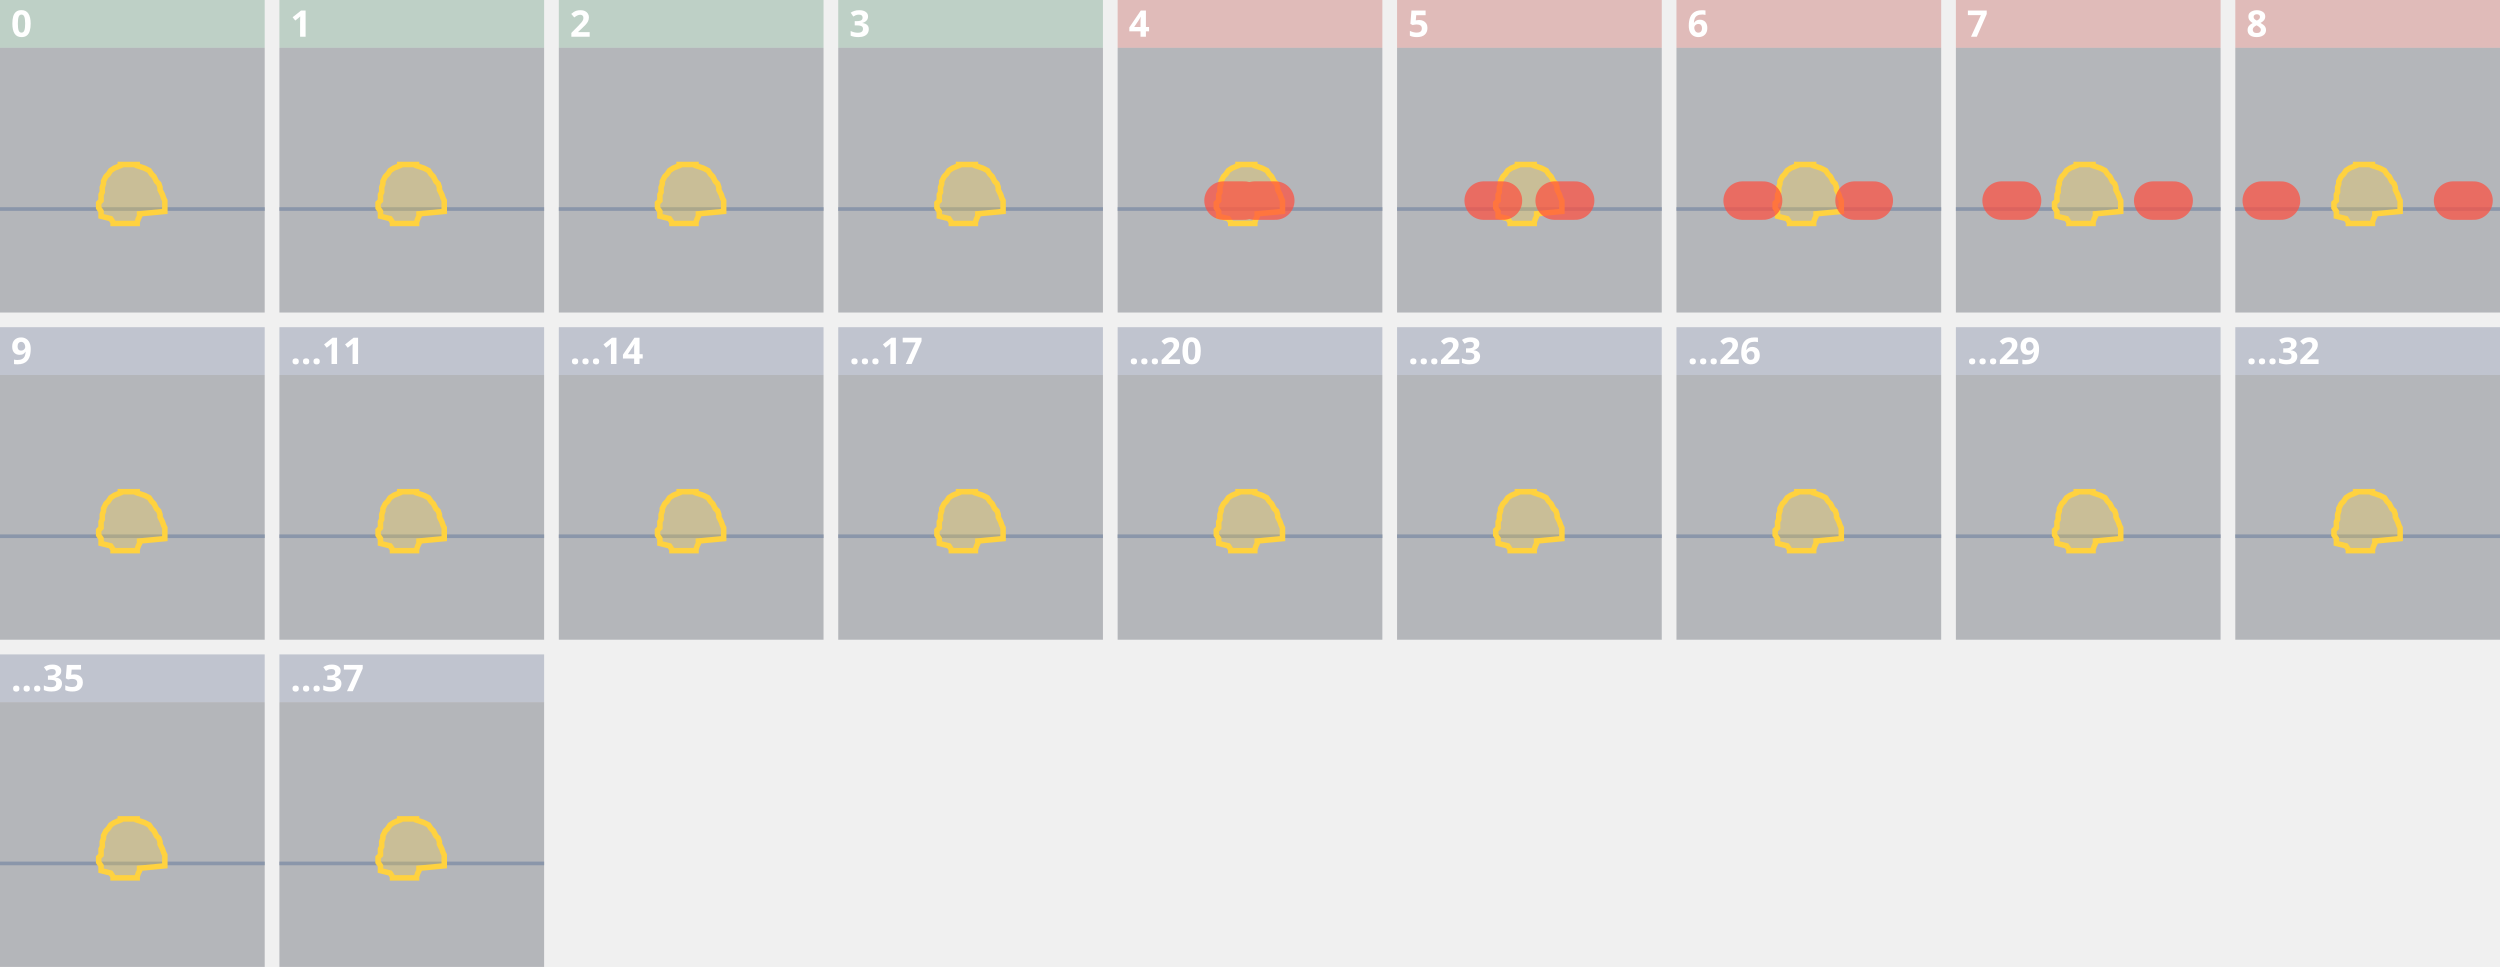
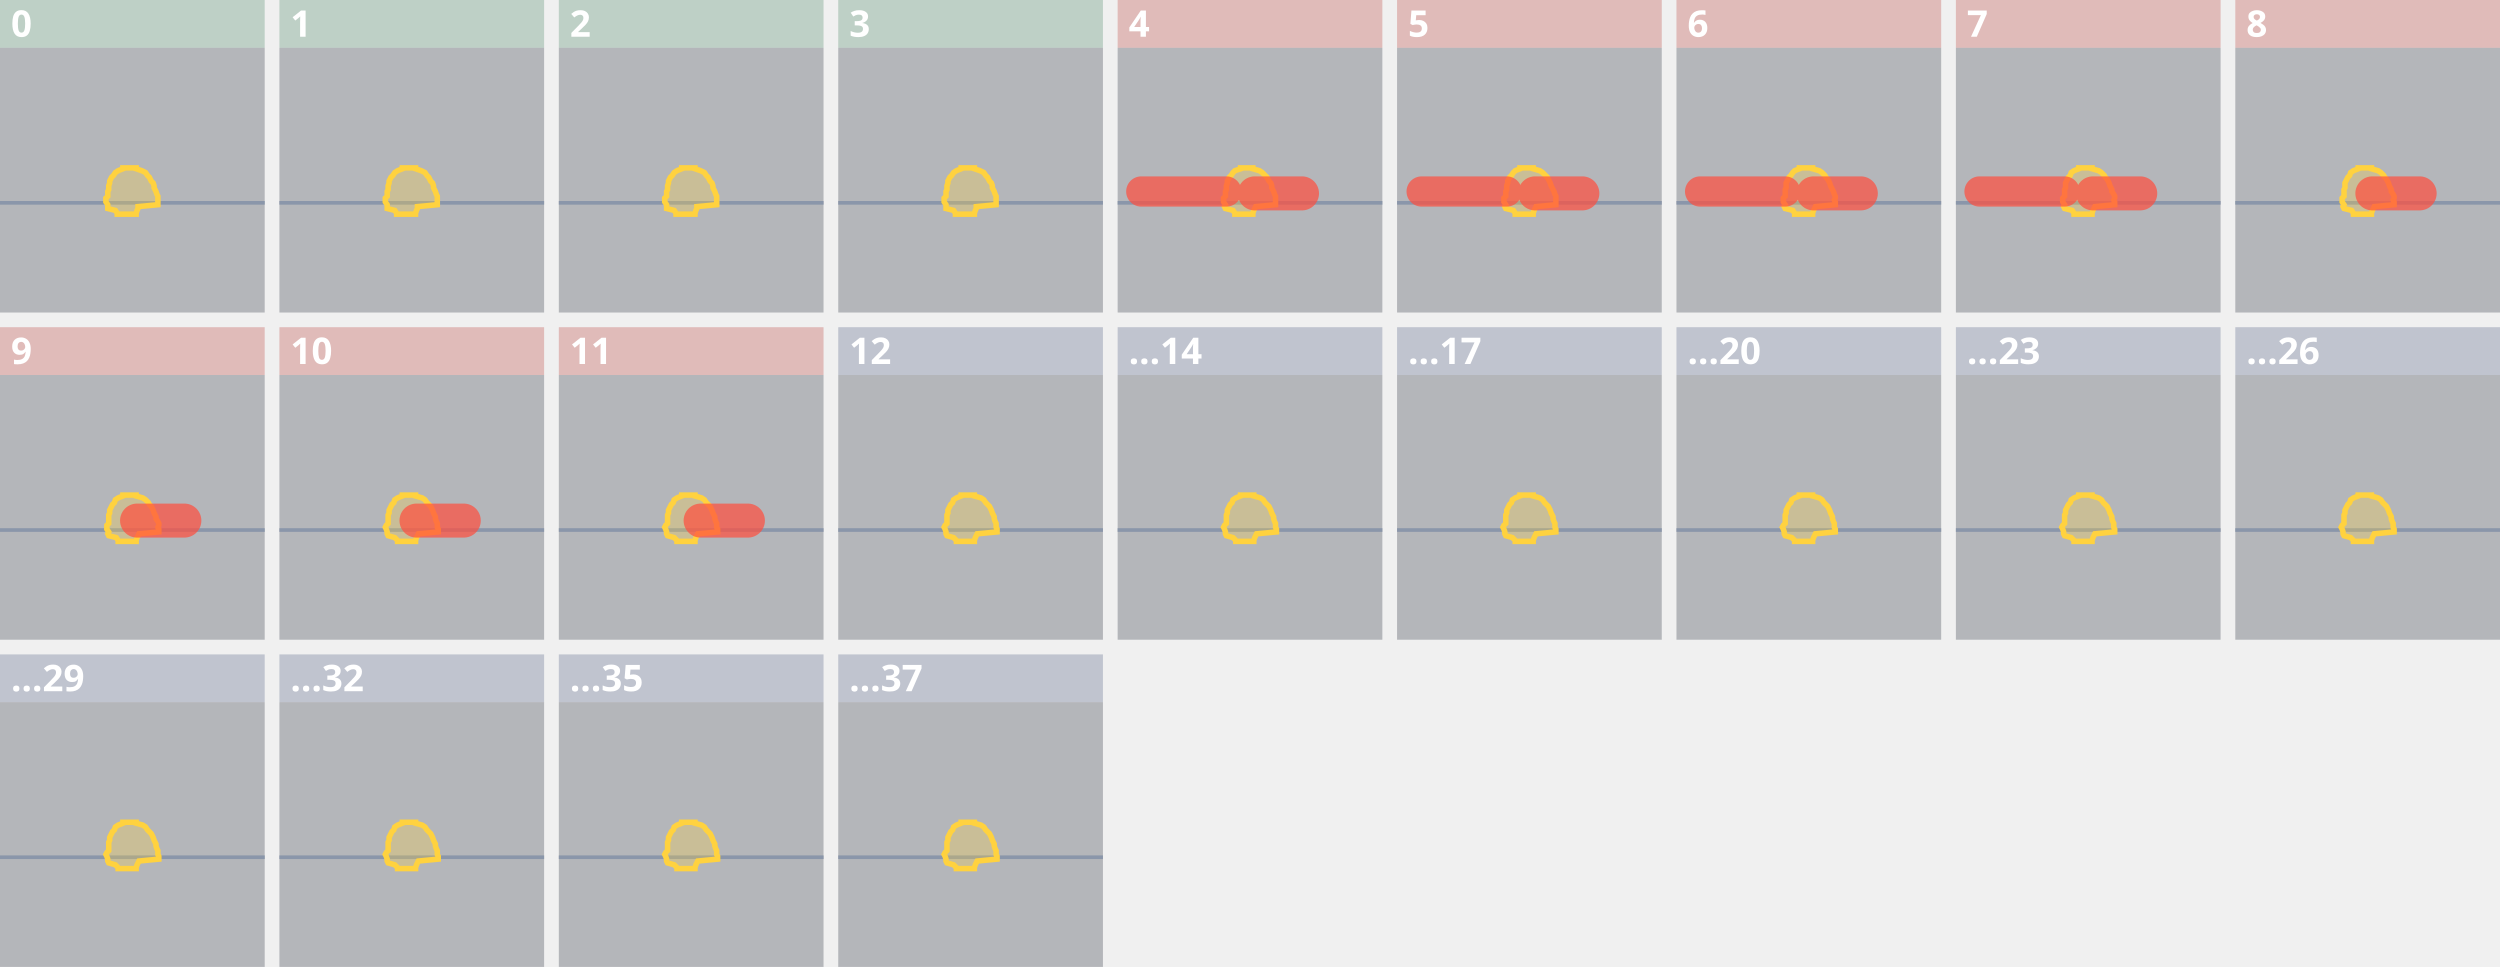
<svg xmlns="http://www.w3.org/2000/svg" viewBox="0 0 680 263" width="680" height="263">
-   <style>text{font:bold 10px sans-serif;fill:#ffffff}.k{fill:#1b2230}.g{stroke:#8a96aa;stroke-width:3.06}use{stroke-width:4.58;fill-opacity:.28}.u{stroke:#ffd23f;fill:#ffd23f}.v{stroke:#4ade80;fill:#4ade80;fill-opacity:.6}.a{stroke:#e879f9;fill:#e879f9}.o{stroke:#22d3ee;fill:#22d3ee;fill-opacity:.5}.H{color:#ff4d3d;fill:#ff4d3d;opacity:.7}.G{color:#3b9cff;fill:#3b9cff;opacity:.75}.S{color:#ffa630;fill:#ffa630;opacity:.75}.T{color:#ffa630;fill:none;stroke:#ffa630;stroke-width:6.11;stroke-dasharray:12.2}.P{color:#c49bff;fill:none;stroke:#c49bff;stroke-width:3.06;stroke-dasharray:9.2}</style>
+   <style>text{font:bold 10px sans-serif;fill:#ffffff}.k{fill:#1b2230}.g{stroke:#8a96aa;stroke-width:3.89}use{stroke-width:5.83;fill-opacity:.28}.u{stroke:#ffd23f;fill:#ffd23f}.v{stroke:#4ade80;fill:#4ade80;fill-opacity:.6}.a{stroke:#e879f9;fill:#e879f9}.o{stroke:#22d3ee;fill:#22d3ee;fill-opacity:.5}.H{color:#ff4d3d;fill:#ff4d3d;opacity:.7}.G{color:#3b9cff;fill:#3b9cff;opacity:.75}.S{color:#ffa630;fill:#ffa630;opacity:.75}.T{color:#ffa630;fill:none;stroke:#ffa630;stroke-width:7.78;stroke-dasharray:15.6}.P{color:#c49bff;fill:none;stroke:#c49bff;stroke-width:3.89;stroke-dasharray:11.7}</style>
  <defs>
    <path id="b0" d="M4 -13L-10 -13L-10 -12L-15 -10L-18 -8L-20 -5L-22 -3L-23 -1L-24 1L-24 3L-25 6L-25 8L-25 10L-26 12L-26 15L-26 17L-28 19L-28 21L-28 23L-26 26L-26 28L-26 30L-18 32L-16 35L-16 36L4 36L4 35L5 32L6 30L6 28L27 26L27 23L27 21L27 19L27 17L26 15L25 12L24 10L23 8L23 6L22 3L20 1L19 -1L18 -3L16 -5L14 -8L10 -10L4 -12Z" />
-     <rect id="K" x="-110" y="-110" width="220" height="220" class="k" />
+     <path id="b1" d="M3 -13L-10 -13L-10 -12L-16 -10L-18 -8L-20 -5L-22 -3L-23 -1L-24 1L-24 3L-25 6L-25 8L-25 10L-26 12L-26 15L-26 17L-28 19L-28 21L-28 23L-26 26L-27 28L-26 30L-18 32L-16 35L-16 36L3 36L3 35L4 32L5 30L6 28L27 26L27 23L27 21L27 19L27 17L26 15L25 12L24 10L23 8L23 6L22 3L20 1L19 -1L18 -3L16 -5L13 -8L10 -10L3 -12Z" />
+     <path id="b2" d="M4 -13L-10 -13L-10 -12L-15 -10L-17 -8L-19 -5L-21 -3L-22 -1L-23 1L-23 3L-24 6L-24 8L-24 10L-25 12L-25 15L-25 17L-27 19L-27 21L-27 23L-25 26L-26 28L-25 30L-17 32L-15 35L-15 36L4 36L4 35L5 32L6 30L7 28L28 26L28 23L28 21L28 19L28 17L27 15L26 12L25 10L24 8L23 6L22 3L21 1L20 -1L19 -3L17 -5L14 -8L11 -10L4 -12Z" />
+     <path id="b3" d="M4 -13L-10 -13L-10 -12L-15 -10L-17 -8L-19 -5L-21 -3L-22 -1L-23 1L-24 3L-24 6L-24 8L-25 10L-25 12L-25 15L-25 17L-27 19L-27 21L-27 23L-25 26L-26 28L-25 30L-17 32L-15 35L-15 36L4 36L4 35L5 32L6 30L7 28L28 26L28 23L27 21L28 19L28 17L27 15L26 12L25 10L24 8L23 6L22 3L21 1L20 -1L18 -3L17 -5L14 -8L11 -10L4 -12Z" />
+     <path id="b4" d="M4 -13L-10 -13L-10 -12L-15 -10L-18 -8L-19 -5L-21 -3L-22 -1L-23 1L-24 3L-24 6L-24 8L-25 10L-25 12L-25 15L-25 17L-27 19L-27 21L-27 23L-25 26L-26 28L-25 30L-17 32L-15 35L-15 36L4 36L4 35L5 32L6 30L7 28L28 26L28 23L27 21L28 19L28 17L27 15L25 12L25 10L24 8L23 6L22 3L21 1L20 -1L18 -3L17 -5L14 -8L11 -10L4 -12Z" />
+     <path id="b5" d="M4 -13L-10 -13L-10 -12L-15 -10L-18 -8L-19 -5L-21 -3L-22 -1L-23 1L-24 3L-24 6L-25 8L-25 10L-25 12L-25 15L-25 17L-27 19L-27 21L-27 23L-25 26L-26 28L-25 30L-17 32L-15 35L-15 36L4 36L4 35L5 32L6 30L7 28L28 26L28 23L27 21L28 19L28 17L27 15L25 12L25 10L24 8L23 6L22 3L21 1L20 -1L18 -3L17 -5L14 -8L11 -10L4 -12Z" />
+     <path id="b6" d="M4 -13L-10 -13L-10 -12L-15 -10L-18 -8L-19 -5L-21 -3L-22 -1L-23 1L-24 3L-24 6L-25 8L-25 10L-25 12L-25 15L-25 17L-27 19L-28 21L-27 23L-26 26L-26 28L-25 30L-18 32L-15 35L-15 36L4 36L4 35L5 32L6 30L7 28L28 26L28 23L27 21L27 19L27 17L26 15L25 12L25 10L24 8L23 6L22 3L21 1L20 -1L18 -3L16 -5L14 -8L11 -10L4 -12Z" />
+     <rect id="K" x="-140" y="-140" width="280" height="280" class="k" />
    <rect id="Ls" width="72" height="13" fill="#3f7d5a" />
    <rect id="La" width="72" height="13" fill="#b8332b" />
    <rect id="Le" width="72" height="13" fill="#46557a" />
  </defs>
  <use href="#Ls" x="0" y="0" />
  <text x="3" y="10">0</text>
-   <svg x="0" y="13" width="72" height="72" viewBox="-110 -110 220 220">
+   <svg x="0" y="13" width="72" height="72" viewBox="-140 -140 280 280">
    <use href="#K" />
-     <line x1="-110" y1="24" x2="110" y2="24" class="g" />
+     <line x1="-140" y1="24" x2="140" y2="24" class="g" />
    <use href="#b0" class="u" />
  </svg>
  <use href="#Ls" x="76" y="0" />
  <text x="79" y="10">1</text>
-   <svg x="76" y="13" width="72" height="72" viewBox="-110 -110 220 220">
+   <svg x="76" y="13" width="72" height="72" viewBox="-140 -140 280 280">
    <use href="#K" />
-     <line x1="-110" y1="24" x2="110" y2="24" class="g" />
+     <line x1="-140" y1="24" x2="140" y2="24" class="g" />
    <use href="#b0" class="u" />
  </svg>
  <use href="#Ls" x="152" y="0" />
  <text x="155" y="10">2</text>
-   <svg x="152" y="13" width="72" height="72" viewBox="-110 -110 220 220">
+   <svg x="152" y="13" width="72" height="72" viewBox="-140 -140 280 280">
    <use href="#K" />
-     <line x1="-110" y1="24" x2="110" y2="24" class="g" />
+     <line x1="-140" y1="24" x2="140" y2="24" class="g" />
    <use href="#b0" class="u" />
  </svg>
  <use href="#Ls" x="228" y="0" />
  <text x="231" y="10">3</text>
-   <svg x="228" y="13" width="72" height="72" viewBox="-110 -110 220 220">
+   <svg x="228" y="13" width="72" height="72" viewBox="-140 -140 280 280">
    <use href="#K" />
-     <line x1="-110" y1="24" x2="110" y2="24" class="g" />
+     <line x1="-140" y1="24" x2="140" y2="24" class="g" />
    <use href="#b0" class="u" />
  </svg>
  <use href="#La" x="304" y="0" />
  <text x="307" y="10">4</text>
-   <svg x="304" y="13" width="72" height="72" viewBox="-110 -110 220 220">
+   <svg x="304" y="13" width="72" height="72" viewBox="-140 -140 280 280">
    <use href="#K" />
-     <line x1="-110" y1="24" x2="110" y2="24" class="g" />
-     <use href="#b0" class="u" />
+     <line x1="-140" y1="24" x2="140" y2="24" class="g" />
+     <use href="#b1" class="u" />
    <g class="H">
-       <line x1="4" y1="17" x2="21" y2="17" stroke="currentColor" stroke-width="32" stroke-linecap="round" />
-       <line x1="-5" y1="17" x2="-22" y2="17" stroke="currentColor" stroke-width="32" stroke-linecap="round" />
+       <line x1="5" y1="14" x2="55" y2="14" stroke="currentColor" stroke-width="36" stroke-linecap="round" />
+       <line x1="-25" y1="12" x2="-115" y2="12" stroke="currentColor" stroke-width="32" stroke-linecap="round" />
    </g>
  </svg>
  <use href="#La" x="380" y="0" />
  <text x="383" y="10">5</text>
-   <svg x="380" y="13" width="72" height="72" viewBox="-110 -110 220 220">
+   <svg x="380" y="13" width="72" height="72" viewBox="-140 -140 280 280">
    <use href="#K" />
-     <line x1="-110" y1="24" x2="110" y2="24" class="g" />
-     <use href="#b0" class="u" />
+     <line x1="-140" y1="24" x2="140" y2="24" class="g" />
+     <use href="#b2" class="u" />
    <g class="H">
-       <line x1="21" y1="17" x2="38" y2="17" stroke="currentColor" stroke-width="32" stroke-linecap="round" />
-       <line x1="-22" y1="17" x2="-38" y2="17" stroke="currentColor" stroke-width="32" stroke-linecap="round" />
+       <line x1="6" y1="14" x2="56" y2="14" stroke="currentColor" stroke-width="36" stroke-linecap="round" />
+       <line x1="-24" y1="12" x2="-114" y2="12" stroke="currentColor" stroke-width="32" stroke-linecap="round" />
    </g>
  </svg>
  <use href="#La" x="456" y="0" />
  <text x="459" y="10">6</text>
-   <svg x="456" y="13" width="72" height="72" viewBox="-110 -110 220 220">
+   <svg x="456" y="13" width="72" height="72" viewBox="-140 -140 280 280">
    <use href="#K" />
-     <line x1="-110" y1="24" x2="110" y2="24" class="g" />
-     <use href="#b0" class="u" />
+     <line x1="-140" y1="24" x2="140" y2="24" class="g" />
+     <use href="#b3" class="u" />
    <g class="H">
-       <line x1="38" y1="17" x2="54" y2="17" stroke="currentColor" stroke-width="32" stroke-linecap="round" />
-       <line x1="-38" y1="17" x2="-55" y2="17" stroke="currentColor" stroke-width="32" stroke-linecap="round" />
+       <line x1="5" y1="14" x2="55" y2="14" stroke="currentColor" stroke-width="36" stroke-linecap="round" />
+       <line x1="-25" y1="12" x2="-115" y2="12" stroke="currentColor" stroke-width="32" stroke-linecap="round" />
    </g>
  </svg>
  <use href="#La" x="532" y="0" />
  <text x="535" y="10">7</text>
-   <svg x="532" y="13" width="72" height="72" viewBox="-110 -110 220 220">
+   <svg x="532" y="13" width="72" height="72" viewBox="-140 -140 280 280">
    <use href="#K" />
-     <line x1="-110" y1="24" x2="110" y2="24" class="g" />
-     <use href="#b0" class="u" />
+     <line x1="-140" y1="24" x2="140" y2="24" class="g" />
+     <use href="#b4" class="u" />
    <g class="H">
-       <line x1="54" y1="17" x2="71" y2="17" stroke="currentColor" stroke-width="32" stroke-linecap="round" />
-       <line x1="-55" y1="17" x2="-72" y2="17" stroke="currentColor" stroke-width="32" stroke-linecap="round" />
+       <line x1="5" y1="14" x2="55" y2="14" stroke="currentColor" stroke-width="36" stroke-linecap="round" />
+       <line x1="-25" y1="12" x2="-115" y2="12" stroke="currentColor" stroke-width="32" stroke-linecap="round" />
    </g>
  </svg>
  <use href="#La" x="608" y="0" />
  <text x="611" y="10">8</text>
-   <svg x="608" y="13" width="72" height="72" viewBox="-110 -110 220 220">
+   <svg x="608" y="13" width="72" height="72" viewBox="-140 -140 280 280">
    <use href="#K" />
-     <line x1="-110" y1="24" x2="110" y2="24" class="g" />
-     <use href="#b0" class="u" />
+     <line x1="-140" y1="24" x2="140" y2="24" class="g" />
+     <use href="#b4" class="u" />
    <g class="H">
-       <line x1="71" y1="17" x2="88" y2="17" stroke="currentColor" stroke-width="32" stroke-linecap="round" />
-       <line x1="-72" y1="17" x2="-88" y2="17" stroke="currentColor" stroke-width="32" stroke-linecap="round" />
+       <line x1="5" y1="14" x2="55" y2="14" stroke="currentColor" stroke-width="36" stroke-linecap="round" />
    </g>
  </svg>
-   <use href="#Le" x="0" y="89" />
+   <use href="#La" x="0" y="89" />
  <text x="3" y="99">9</text>
-   <svg x="0" y="102" width="72" height="72" viewBox="-110 -110 220 220">
+   <svg x="0" y="102" width="72" height="72" viewBox="-140 -140 280 280">
    <use href="#K" />
-     <line x1="-110" y1="24" x2="110" y2="24" class="g" />
-     <use href="#b0" class="u" />
+     <line x1="-140" y1="24" x2="140" y2="24" class="g" />
+     <use href="#b5" class="u" />
+     <g class="H">
+       <line x1="5" y1="14" x2="55" y2="14" stroke="currentColor" stroke-width="36" stroke-linecap="round" />
+     </g>
  </svg>
-   <use href="#Le" x="76" y="89" />
-   <text x="79" y="99">…11</text>
-   <svg x="76" y="102" width="72" height="72" viewBox="-110 -110 220 220">
+   <use href="#La" x="76" y="89" />
+   <text x="79" y="99">10</text>
+   <svg x="76" y="102" width="72" height="72" viewBox="-140 -140 280 280">
    <use href="#K" />
-     <line x1="-110" y1="24" x2="110" y2="24" class="g" />
-     <use href="#b0" class="u" />
+     <line x1="-140" y1="24" x2="140" y2="24" class="g" />
+     <use href="#b6" class="u" />
+     <g class="H">
+       <line x1="5" y1="14" x2="55" y2="14" stroke="currentColor" stroke-width="36" stroke-linecap="round" />
+     </g>
  </svg>
-   <use href="#Le" x="152" y="89" />
-   <text x="155" y="99">…14</text>
-   <svg x="152" y="102" width="72" height="72" viewBox="-110 -110 220 220">
+   <use href="#La" x="152" y="89" />
+   <text x="155" y="99">11</text>
+   <svg x="152" y="102" width="72" height="72" viewBox="-140 -140 280 280">
    <use href="#K" />
-     <line x1="-110" y1="24" x2="110" y2="24" class="g" />
-     <use href="#b0" class="u" />
+     <line x1="-140" y1="24" x2="140" y2="24" class="g" />
+     <use href="#b6" class="u" />
+     <g class="H">
+       <line x1="10" y1="14" x2="60" y2="14" stroke="currentColor" stroke-width="36" stroke-linecap="round" />
+     </g>
  </svg>
  <use href="#Le" x="228" y="89" />
-   <text x="231" y="99">…17</text>
-   <svg x="228" y="102" width="72" height="72" viewBox="-110 -110 220 220">
+   <text x="231" y="99">12</text>
+   <svg x="228" y="102" width="72" height="72" viewBox="-140 -140 280 280">
    <use href="#K" />
-     <line x1="-110" y1="24" x2="110" y2="24" class="g" />
-     <use href="#b0" class="u" />
+     <line x1="-140" y1="24" x2="140" y2="24" class="g" />
+     <use href="#b6" class="u" />
  </svg>
  <use href="#Le" x="304" y="89" />
-   <text x="307" y="99">…20</text>
-   <svg x="304" y="102" width="72" height="72" viewBox="-110 -110 220 220">
+   <text x="307" y="99">…14</text>
+   <svg x="304" y="102" width="72" height="72" viewBox="-140 -140 280 280">
    <use href="#K" />
-     <line x1="-110" y1="24" x2="110" y2="24" class="g" />
-     <use href="#b0" class="u" />
+     <line x1="-140" y1="24" x2="140" y2="24" class="g" />
+     <use href="#b6" class="u" />
  </svg>
  <use href="#Le" x="380" y="89" />
-   <text x="383" y="99">…23</text>
-   <svg x="380" y="102" width="72" height="72" viewBox="-110 -110 220 220">
+   <text x="383" y="99">…17</text>
+   <svg x="380" y="102" width="72" height="72" viewBox="-140 -140 280 280">
    <use href="#K" />
-     <line x1="-110" y1="24" x2="110" y2="24" class="g" />
-     <use href="#b0" class="u" />
+     <line x1="-140" y1="24" x2="140" y2="24" class="g" />
+     <use href="#b6" class="u" />
  </svg>
  <use href="#Le" x="456" y="89" />
-   <text x="459" y="99">…26</text>
-   <svg x="456" y="102" width="72" height="72" viewBox="-110 -110 220 220">
+   <text x="459" y="99">…20</text>
+   <svg x="456" y="102" width="72" height="72" viewBox="-140 -140 280 280">
    <use href="#K" />
-     <line x1="-110" y1="24" x2="110" y2="24" class="g" />
-     <use href="#b0" class="u" />
+     <line x1="-140" y1="24" x2="140" y2="24" class="g" />
+     <use href="#b6" class="u" />
  </svg>
  <use href="#Le" x="532" y="89" />
-   <text x="535" y="99">…29</text>
-   <svg x="532" y="102" width="72" height="72" viewBox="-110 -110 220 220">
+   <text x="535" y="99">…23</text>
+   <svg x="532" y="102" width="72" height="72" viewBox="-140 -140 280 280">
    <use href="#K" />
-     <line x1="-110" y1="24" x2="110" y2="24" class="g" />
-     <use href="#b0" class="u" />
+     <line x1="-140" y1="24" x2="140" y2="24" class="g" />
+     <use href="#b6" class="u" />
  </svg>
  <use href="#Le" x="608" y="89" />
-   <text x="611" y="99">…32</text>
-   <svg x="608" y="102" width="72" height="72" viewBox="-110 -110 220 220">
+   <text x="611" y="99">…26</text>
+   <svg x="608" y="102" width="72" height="72" viewBox="-140 -140 280 280">
    <use href="#K" />
-     <line x1="-110" y1="24" x2="110" y2="24" class="g" />
-     <use href="#b0" class="u" />
+     <line x1="-140" y1="24" x2="140" y2="24" class="g" />
+     <use href="#b6" class="u" />
  </svg>
  <use href="#Le" x="0" y="178" />
-   <text x="3" y="188">…35</text>
-   <svg x="0" y="191" width="72" height="72" viewBox="-110 -110 220 220">
+   <text x="3" y="188">…29</text>
+   <svg x="0" y="191" width="72" height="72" viewBox="-140 -140 280 280">
    <use href="#K" />
-     <line x1="-110" y1="24" x2="110" y2="24" class="g" />
-     <use href="#b0" class="u" />
+     <line x1="-140" y1="24" x2="140" y2="24" class="g" />
+     <use href="#b6" class="u" />
  </svg>
  <use href="#Le" x="76" y="178" />
-   <text x="79" y="188">…37</text>
-   <svg x="76" y="191" width="72" height="72" viewBox="-110 -110 220 220">
+   <text x="79" y="188">…32</text>
+   <svg x="76" y="191" width="72" height="72" viewBox="-140 -140 280 280">
    <use href="#K" />
-     <line x1="-110" y1="24" x2="110" y2="24" class="g" />
-     <use href="#b0" class="u" />
+     <line x1="-140" y1="24" x2="140" y2="24" class="g" />
+     <use href="#b6" class="u" />
+   </svg>
+   <use href="#Le" x="152" y="178" />
+   <text x="155" y="188">…35</text>
+   <svg x="152" y="191" width="72" height="72" viewBox="-140 -140 280 280">
+     <use href="#K" />
+     <line x1="-140" y1="24" x2="140" y2="24" class="g" />
+     <use href="#b6" class="u" />
+   </svg>
+   <use href="#Le" x="228" y="178" />
+   <text x="231" y="188">…37</text>
+   <svg x="228" y="191" width="72" height="72" viewBox="-140 -140 280 280">
+     <use href="#K" />
+     <line x1="-140" y1="24" x2="140" y2="24" class="g" />
+     <use href="#b6" class="u" />
  </svg>
</svg>
